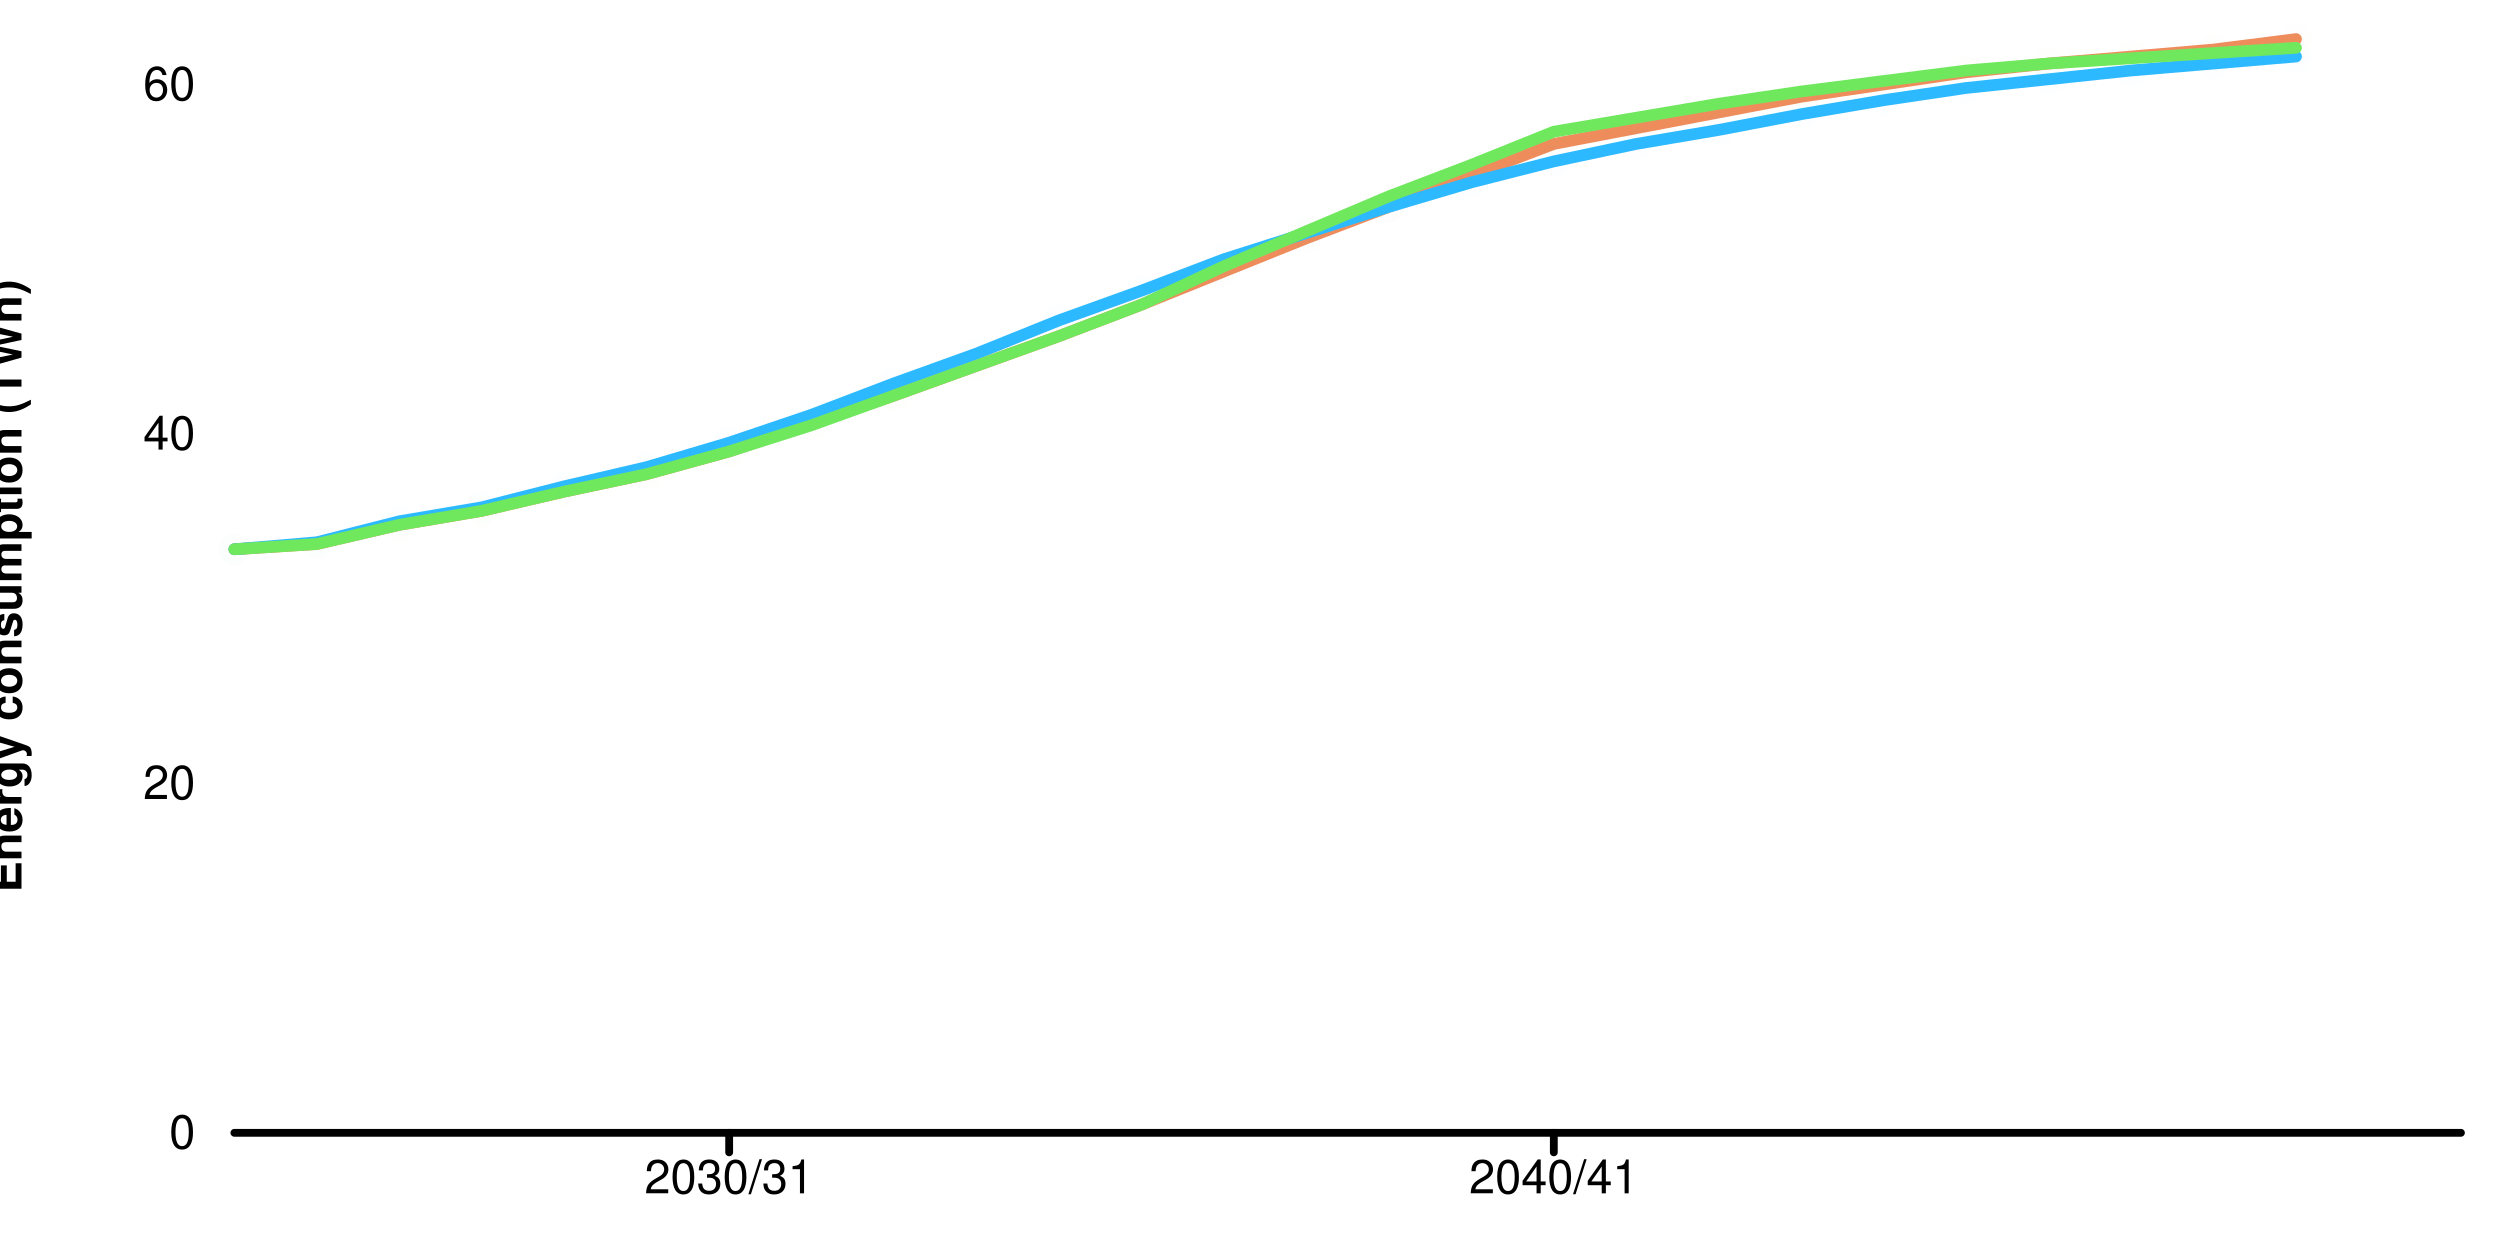
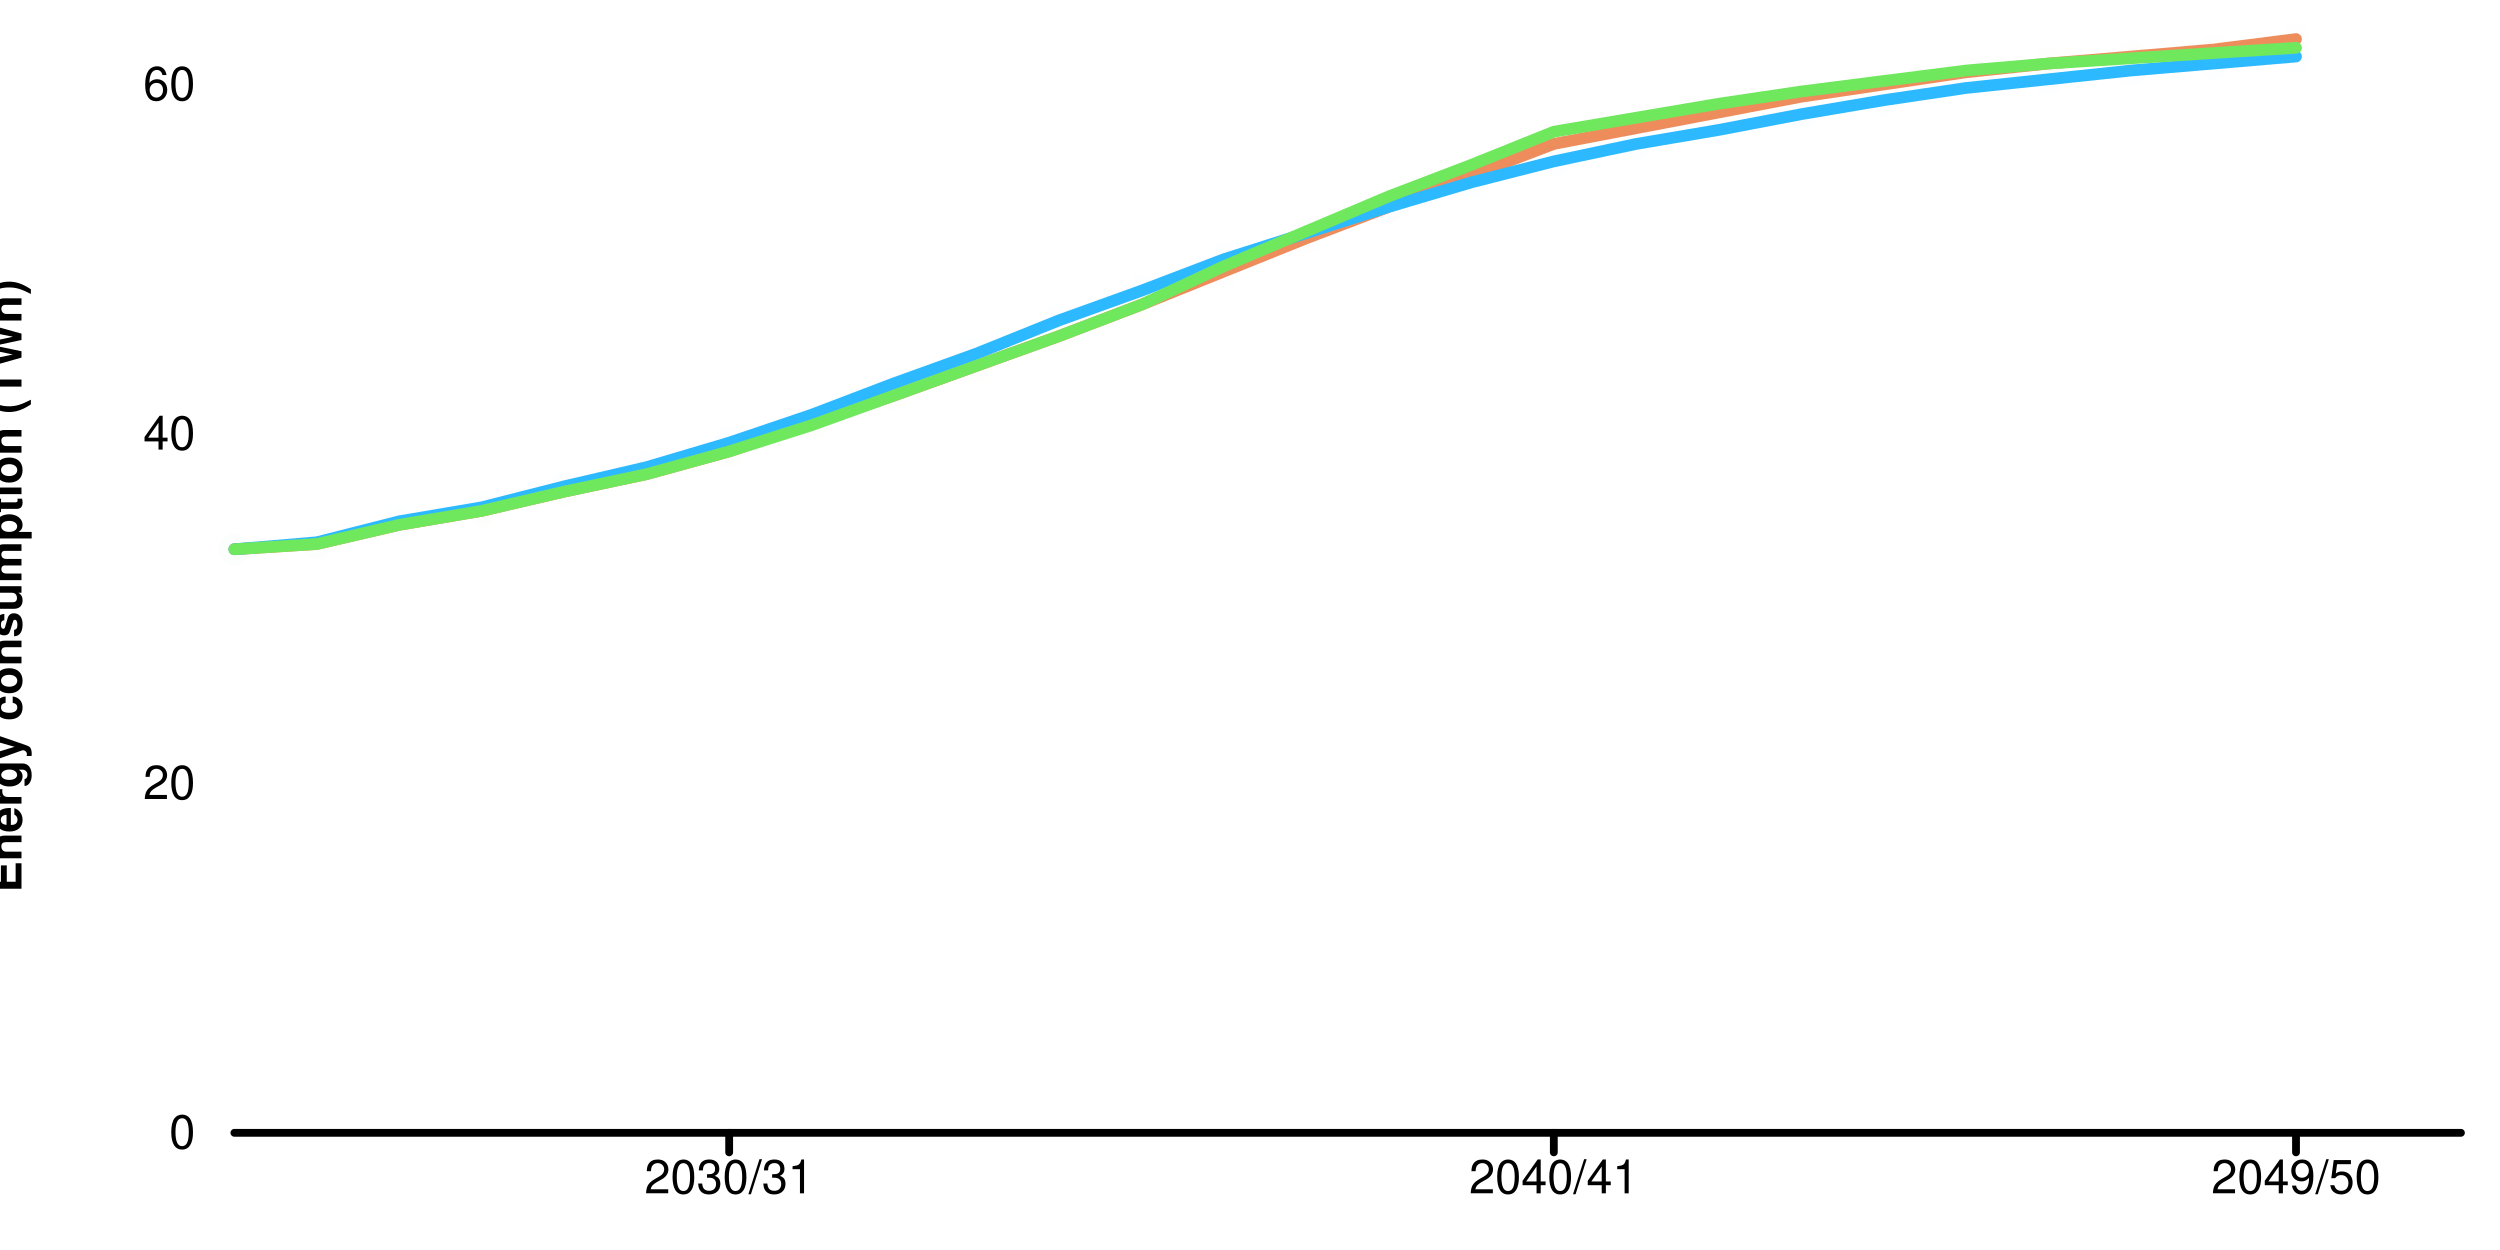
<svg xmlns="http://www.w3.org/2000/svg" width="640" height="320" viewBox="0 0 640 320" preserveAspectRatio="xMinYMin meet" overflow="visible" class="oi-chart-main" data-type="line-chart">
  <defs>
    <style>
	.series path.line { fill-opacity: 0; }
	.series path.line.dotted { stroke-dasharray: 12 20 }
	.series:hover path.line, .series.on path.line { stroke-width: 5; }
	.series .marker { opacity:0.01; }
	.series:hover .marker, .series.active .marker, .series .marker.selected { opacity:1!important; }
	.series .marker:hover, .series .marker.on { r: 6px!important; fill: black; }
	.grid { font-family: "Helvetica Neue",Helvetica,Arial,"Lucida Grande",sans-serif; }
	.grid line { stroke: rgb(0,0,0); stroke-width: 2; stroke-linecap: round; }
	.grid.grid-x text { text-anchor: middle; dominant-baseline: hanging; transform: translateY(10px); }
	.grid.grid-y text { text-anchor: end; dominant-baseline: middle; transform: translateX(-10px); }
	</style>
  </defs>
  <g class="grid grid-y">
    <line x1="60" y1="290" x2="630" y2="290" data-left="60" />
    <text x="60" y="290" text-anchor="end">0</text>
    <text x="60" y="200.543" text-anchor="end">20</text>
    <text x="60" y="111.086" text-anchor="end">40</text>
    <text x="60" y="21.629" text-anchor="end">60</text>
    <text style="text-anchor:middle;dominant-baseline:hanging;font-weight:bold;transform: translateY(150px) rotate(-90deg);">Energy consumption (TWh)</text>
  </g>
  <g class="grid grid-x">
    <line class="tick" x1="186.667" y1="290" x2="186.667" y2="295" />
    <text x="186.667" y="290" text-anchor="middle">2030/31</text>
    <line class="tick" x1="397.778" y1="290" x2="397.778" y2="295" />
    <text x="397.778" y="290" text-anchor="middle">2040/41</text>
+     <line class="tick" x1="587.778" y1="290" x2="587.778" y2="295" />
+     <text x="587.778" y="290" text-anchor="middle">2049/50</text>
    <text style="text-anchor:middle;dominant-baseline:hanging;font-weight:bold;transform: translateY(150px) rotate(-90deg);" />
  </g>
  <g class="data-layer" role="table">
    <g data-scenario="electric-engagement" class="series series-1" tabindex="0" role="row" aria-label="Series: Electric Engagement" data-series="1">
      <path d="M 60.00,140.61L 81.11,139.27L 102.22,134.35L 123.33,130.77L 144.44,125.85L 165.56,121.37L 186.67,115.56L 207.78,108.40L 228.89,101.25L 250.00,93.64L 271.11,86.04L 292.22,77.99L 313.33,69.49L 334.44,60.99L 355.56,52.94L 376.67,44.89L 397.78,36.84L 418.89,32.81L 440.00,28.79L 461.11,24.76L 482.22,21.63L 503.33,18.50L 524.44,16.26L 545.56,14.47L 566.67,12.68L 587.78,10.00" id="Electric Engagement" class="line" stroke="#EE8C5C" stroke-width="3" stroke-linecap="round" />
      <circle class="marker" cx="60.00" cy="140.61" data-y="33.4" data-x="2024/25" data-i="0" data-series="1" r="4" fill="#EE8C5C" roll="cell" />
      <circle class="marker" cx="81.11" cy="139.27" data-y="33.7" data-x="2025/26" data-i="1" data-series="1" r="4" fill="#EE8C5C" roll="cell" />
      <circle class="marker" cx="102.22" cy="134.35" data-y="34.8" data-x="2026/27" data-i="2" data-series="1" r="4" fill="#EE8C5C" roll="cell" />
      <circle class="marker" cx="123.33" cy="130.77" data-y="35.6" data-x="2027/28" data-i="3" data-series="1" r="4" fill="#EE8C5C" roll="cell" />
      <circle class="marker" cx="144.44" cy="125.85" data-y="36.7" data-x="2028/29" data-i="4" data-series="1" r="4" fill="#EE8C5C" roll="cell" />
      <circle class="marker" cx="165.56" cy="121.37" data-y="37.7" data-x="2029/30" data-i="5" data-series="1" r="4" fill="#EE8C5C" roll="cell" />
      <circle class="marker" cx="186.67" cy="115.56" data-y="39.0" data-x="2030/31" data-i="6" data-series="1" r="4" fill="#EE8C5C" roll="cell" />
      <circle class="marker" cx="207.78" cy="108.40" data-y="40.6" data-x="2031/32" data-i="7" data-series="1" r="4" fill="#EE8C5C" roll="cell" />
      <circle class="marker" cx="228.89" cy="101.25" data-y="42.2" data-x="2032/33" data-i="8" data-series="1" r="4" fill="#EE8C5C" roll="cell" />
      <circle class="marker" cx="250.00" cy="93.64" data-y="43.9" data-x="2033/34" data-i="9" data-series="1" r="4" fill="#EE8C5C" roll="cell" />
      <circle class="marker" cx="271.11" cy="86.04" data-y="45.6" data-x="2034/35" data-i="10" data-series="1" r="4" fill="#EE8C5C" roll="cell" />
      <circle class="marker" cx="292.22" cy="77.99" data-y="47.4" data-x="2035/36" data-i="11" data-series="1" r="4" fill="#EE8C5C" roll="cell" />
      <circle class="marker" cx="313.33" cy="69.49" data-y="49.3" data-x="2036/37" data-i="12" data-series="1" r="4" fill="#EE8C5C" roll="cell" />
      <circle class="marker" cx="334.44" cy="60.99" data-y="51.2" data-x="2037/38" data-i="13" data-series="1" r="4" fill="#EE8C5C" roll="cell" />
      <circle class="marker" cx="355.56" cy="52.94" data-y="53.0" data-x="2038/39" data-i="14" data-series="1" r="4" fill="#EE8C5C" roll="cell" />
      <circle class="marker" cx="376.67" cy="44.89" data-y="54.8" data-x="2039/40" data-i="15" data-series="1" r="4" fill="#EE8C5C" roll="cell" />
      <circle class="marker" cx="397.78" cy="36.84" data-y="56.6" data-x="2040/41" data-i="16" data-series="1" r="4" fill="#EE8C5C" roll="cell" />
      <circle class="marker" cx="418.89" cy="32.81" data-y="57.5" data-x="2041/42" data-i="17" data-series="1" r="4" fill="#EE8C5C" roll="cell" />
      <circle class="marker" cx="440.00" cy="28.79" data-y="58.4" data-x="2042/43" data-i="18" data-series="1" r="4" fill="#EE8C5C" roll="cell" />
      <circle class="marker" cx="461.11" cy="24.76" data-y="59.3" data-x="2043/44" data-i="19" data-series="1" r="4" fill="#EE8C5C" roll="cell" />
      <circle class="marker" cx="482.22" cy="21.63" data-y="60.0" data-x="2044/45" data-i="20" data-series="1" r="4" fill="#EE8C5C" roll="cell" />
      <circle class="marker" cx="503.33" cy="18.50" data-y="60.7" data-x="2045/46" data-i="21" data-series="1" r="4" fill="#EE8C5C" roll="cell" />
      <circle class="marker" cx="524.44" cy="16.26" data-y="61.2" data-x="2046/47" data-i="22" data-series="1" r="4" fill="#EE8C5C" roll="cell" />
      <circle class="marker" cx="545.56" cy="14.47" data-y="61.6" data-x="2047/48" data-i="23" data-series="1" r="4" fill="#EE8C5C" roll="cell" />
      <circle class="marker" cx="566.67" cy="12.68" data-y="62.0" data-x="2048/49" data-i="24" data-series="1" r="4" fill="#EE8C5C" roll="cell" />
      <circle class="marker" cx="587.78" cy="10.00" data-y="62.6" data-x="2049/50" data-i="25" data-series="1" r="4" fill="#EE8C5C" roll="cell" />
    </g>
    <g data-scenario="hydrogen-evolution" class="series series-2" tabindex="0" role="row" aria-label="Series: Hydrogen Evolution" data-series="2">
      <path d="M 60.00,140.61L 81.11,138.82L 102.22,133.45L 123.33,129.87L 144.44,124.50L 165.56,119.58L 186.67,113.32L 207.78,106.17L 228.89,98.12L 250.00,90.51L 271.11,82.01L 292.22,74.41L 313.33,66.36L 334.44,59.65L 355.56,52.94L 376.67,46.68L 397.78,41.31L 418.89,36.84L 440.00,33.26L 461.11,29.23L 482.22,25.65L 503.33,22.52L 524.44,20.29L 545.56,18.05L 566.67,16.26L 587.78,14.47" id="Hydrogen Evolution" class="line" stroke="#2CB9FF" stroke-width="3" stroke-linecap="round" />
      <circle class="marker" cx="60.00" cy="140.61" data-y="33.4" data-x="2024/25" data-i="0" data-series="2" r="4" fill="#2CB9FF" roll="cell" />
      <circle class="marker" cx="81.11" cy="138.82" data-y="33.8" data-x="2025/26" data-i="1" data-series="2" r="4" fill="#2CB9FF" roll="cell" />
      <circle class="marker" cx="102.22" cy="133.45" data-y="35.0" data-x="2026/27" data-i="2" data-series="2" r="4" fill="#2CB9FF" roll="cell" />
      <circle class="marker" cx="123.33" cy="129.87" data-y="35.8" data-x="2027/28" data-i="3" data-series="2" r="4" fill="#2CB9FF" roll="cell" />
      <circle class="marker" cx="144.44" cy="124.50" data-y="37.0" data-x="2028/29" data-i="4" data-series="2" r="4" fill="#2CB9FF" roll="cell" />
      <circle class="marker" cx="165.56" cy="119.58" data-y="38.1" data-x="2029/30" data-i="5" data-series="2" r="4" fill="#2CB9FF" roll="cell" />
      <circle class="marker" cx="186.67" cy="113.32" data-y="39.5" data-x="2030/31" data-i="6" data-series="2" r="4" fill="#2CB9FF" roll="cell" />
      <circle class="marker" cx="207.78" cy="106.17" data-y="41.1" data-x="2031/32" data-i="7" data-series="2" r="4" fill="#2CB9FF" roll="cell" />
      <circle class="marker" cx="228.89" cy="98.12" data-y="42.9" data-x="2032/33" data-i="8" data-series="2" r="4" fill="#2CB9FF" roll="cell" />
      <circle class="marker" cx="250.00" cy="90.51" data-y="44.6" data-x="2033/34" data-i="9" data-series="2" r="4" fill="#2CB9FF" roll="cell" />
      <circle class="marker" cx="271.11" cy="82.01" data-y="46.5" data-x="2034/35" data-i="10" data-series="2" r="4" fill="#2CB9FF" roll="cell" />
      <circle class="marker" cx="292.22" cy="74.41" data-y="48.2" data-x="2035/36" data-i="11" data-series="2" r="4" fill="#2CB9FF" roll="cell" />
      <circle class="marker" cx="313.33" cy="66.36" data-y="50.0" data-x="2036/37" data-i="12" data-series="2" r="4" fill="#2CB9FF" roll="cell" />
      <circle class="marker" cx="334.44" cy="59.65" data-y="51.5" data-x="2037/38" data-i="13" data-series="2" r="4" fill="#2CB9FF" roll="cell" />
      <circle class="marker" cx="355.56" cy="52.94" data-y="53.0" data-x="2038/39" data-i="14" data-series="2" r="4" fill="#2CB9FF" roll="cell" />
      <circle class="marker" cx="376.67" cy="46.68" data-y="54.4" data-x="2039/40" data-i="15" data-series="2" r="4" fill="#2CB9FF" roll="cell" />
      <circle class="marker" cx="397.78" cy="41.31" data-y="55.6" data-x="2040/41" data-i="16" data-series="2" r="4" fill="#2CB9FF" roll="cell" />
      <circle class="marker" cx="418.89" cy="36.84" data-y="56.6" data-x="2041/42" data-i="17" data-series="2" r="4" fill="#2CB9FF" roll="cell" />
      <circle class="marker" cx="440.00" cy="33.26" data-y="57.4" data-x="2042/43" data-i="18" data-series="2" r="4" fill="#2CB9FF" roll="cell" />
      <circle class="marker" cx="461.11" cy="29.23" data-y="58.3" data-x="2043/44" data-i="19" data-series="2" r="4" fill="#2CB9FF" roll="cell" />
      <circle class="marker" cx="482.22" cy="25.65" data-y="59.1" data-x="2044/45" data-i="20" data-series="2" r="4" fill="#2CB9FF" roll="cell" />
      <circle class="marker" cx="503.33" cy="22.52" data-y="59.8" data-x="2045/46" data-i="21" data-series="2" r="4" fill="#2CB9FF" roll="cell" />
      <circle class="marker" cx="524.44" cy="20.29" data-y="60.3" data-x="2046/47" data-i="22" data-series="2" r="4" fill="#2CB9FF" roll="cell" />
      <circle class="marker" cx="545.56" cy="18.05" data-y="60.8" data-x="2047/48" data-i="23" data-series="2" r="4" fill="#2CB9FF" roll="cell" />
      <circle class="marker" cx="566.67" cy="16.26" data-y="61.2" data-x="2048/49" data-i="24" data-series="2" r="4" fill="#2CB9FF" roll="cell" />
      <circle class="marker" cx="587.78" cy="14.47" data-y="61.6" data-x="2049/50" data-i="25" data-series="2" r="4" fill="#2CB9FF" roll="cell" />
    </g>
    <g data-scenario="holistic-transition" class="series series-3" tabindex="0" role="row" aria-label="Series: Holistic Transition" data-series="3">
      <path d="M 60.00,140.61L 81.11,139.27L 102.22,134.35L 123.33,130.77L 144.44,125.85L 165.56,121.37L 186.67,115.56L 207.78,108.85L 228.89,101.25L 250.00,93.64L 271.11,86.04L 292.22,77.99L 313.33,68.15L 334.44,59.20L 355.56,50.26L 376.67,42.20L 397.78,33.71L 418.89,30.13L 440.00,26.55L 461.11,23.42L 482.22,20.73L 503.33,18.05L 524.44,16.26L 545.56,14.92L 566.67,13.58L 587.78,12.24" id="Holistic Transition" class="line" stroke="#70E85E" stroke-width="3" stroke-linecap="round" />
      <circle class="marker" cx="60.00" cy="140.61" data-y="33.4" data-x="2024/25" data-i="0" data-series="3" r="4" fill="#70E85E" roll="cell" />
      <circle class="marker" cx="81.11" cy="139.27" data-y="33.7" data-x="2025/26" data-i="1" data-series="3" r="4" fill="#70E85E" roll="cell" />
      <circle class="marker" cx="102.22" cy="134.35" data-y="34.8" data-x="2026/27" data-i="2" data-series="3" r="4" fill="#70E85E" roll="cell" />
      <circle class="marker" cx="123.33" cy="130.77" data-y="35.6" data-x="2027/28" data-i="3" data-series="3" r="4" fill="#70E85E" roll="cell" />
      <circle class="marker" cx="144.44" cy="125.85" data-y="36.7" data-x="2028/29" data-i="4" data-series="3" r="4" fill="#70E85E" roll="cell" />
      <circle class="marker" cx="165.56" cy="121.37" data-y="37.7" data-x="2029/30" data-i="5" data-series="3" r="4" fill="#70E85E" roll="cell" />
      <circle class="marker" cx="186.67" cy="115.56" data-y="39.0" data-x="2030/31" data-i="6" data-series="3" r="4" fill="#70E85E" roll="cell" />
      <circle class="marker" cx="207.78" cy="108.85" data-y="40.5" data-x="2031/32" data-i="7" data-series="3" r="4" fill="#70E85E" roll="cell" />
      <circle class="marker" cx="228.89" cy="101.25" data-y="42.2" data-x="2032/33" data-i="8" data-series="3" r="4" fill="#70E85E" roll="cell" />
      <circle class="marker" cx="250.00" cy="93.64" data-y="43.9" data-x="2033/34" data-i="9" data-series="3" r="4" fill="#70E85E" roll="cell" />
      <circle class="marker" cx="271.11" cy="86.04" data-y="45.6" data-x="2034/35" data-i="10" data-series="3" r="4" fill="#70E85E" roll="cell" />
      <circle class="marker" cx="292.22" cy="77.99" data-y="47.4" data-x="2035/36" data-i="11" data-series="3" r="4" fill="#70E85E" roll="cell" />
      <circle class="marker" cx="313.33" cy="68.15" data-y="49.6" data-x="2036/37" data-i="12" data-series="3" r="4" fill="#70E85E" roll="cell" />
      <circle class="marker" cx="334.44" cy="59.20" data-y="51.6" data-x="2037/38" data-i="13" data-series="3" r="4" fill="#70E85E" roll="cell" />
      <circle class="marker" cx="355.56" cy="50.26" data-y="53.6" data-x="2038/39" data-i="14" data-series="3" r="4" fill="#70E85E" roll="cell" />
      <circle class="marker" cx="376.67" cy="42.20" data-y="55.4" data-x="2039/40" data-i="15" data-series="3" r="4" fill="#70E85E" roll="cell" />
      <circle class="marker" cx="397.78" cy="33.71" data-y="57.3" data-x="2040/41" data-i="16" data-series="3" r="4" fill="#70E85E" roll="cell" />
      <circle class="marker" cx="418.89" cy="30.13" data-y="58.1" data-x="2041/42" data-i="17" data-series="3" r="4" fill="#70E85E" roll="cell" />
      <circle class="marker" cx="440.00" cy="26.55" data-y="58.9" data-x="2042/43" data-i="18" data-series="3" r="4" fill="#70E85E" roll="cell" />
      <circle class="marker" cx="461.11" cy="23.42" data-y="59.6" data-x="2043/44" data-i="19" data-series="3" r="4" fill="#70E85E" roll="cell" />
      <circle class="marker" cx="482.22" cy="20.73" data-y="60.2" data-x="2044/45" data-i="20" data-series="3" r="4" fill="#70E85E" roll="cell" />
      <circle class="marker" cx="503.33" cy="18.05" data-y="60.8" data-x="2045/46" data-i="21" data-series="3" r="4" fill="#70E85E" roll="cell" />
      <circle class="marker" cx="524.44" cy="16.26" data-y="61.2" data-x="2046/47" data-i="22" data-series="3" r="4" fill="#70E85E" roll="cell" />
      <circle class="marker" cx="545.56" cy="14.92" data-y="61.5" data-x="2047/48" data-i="23" data-series="3" r="4" fill="#70E85E" roll="cell" />
      <circle class="marker" cx="566.67" cy="13.58" data-y="61.8" data-x="2048/49" data-i="24" data-series="3" r="4" fill="#70E85E" roll="cell" />
      <circle class="marker" cx="587.78" cy="12.24" data-y="62.1" data-x="2049/50" data-i="25" data-series="3" r="4" fill="#70E85E" roll="cell" />
    </g>
  </g>
</svg>
